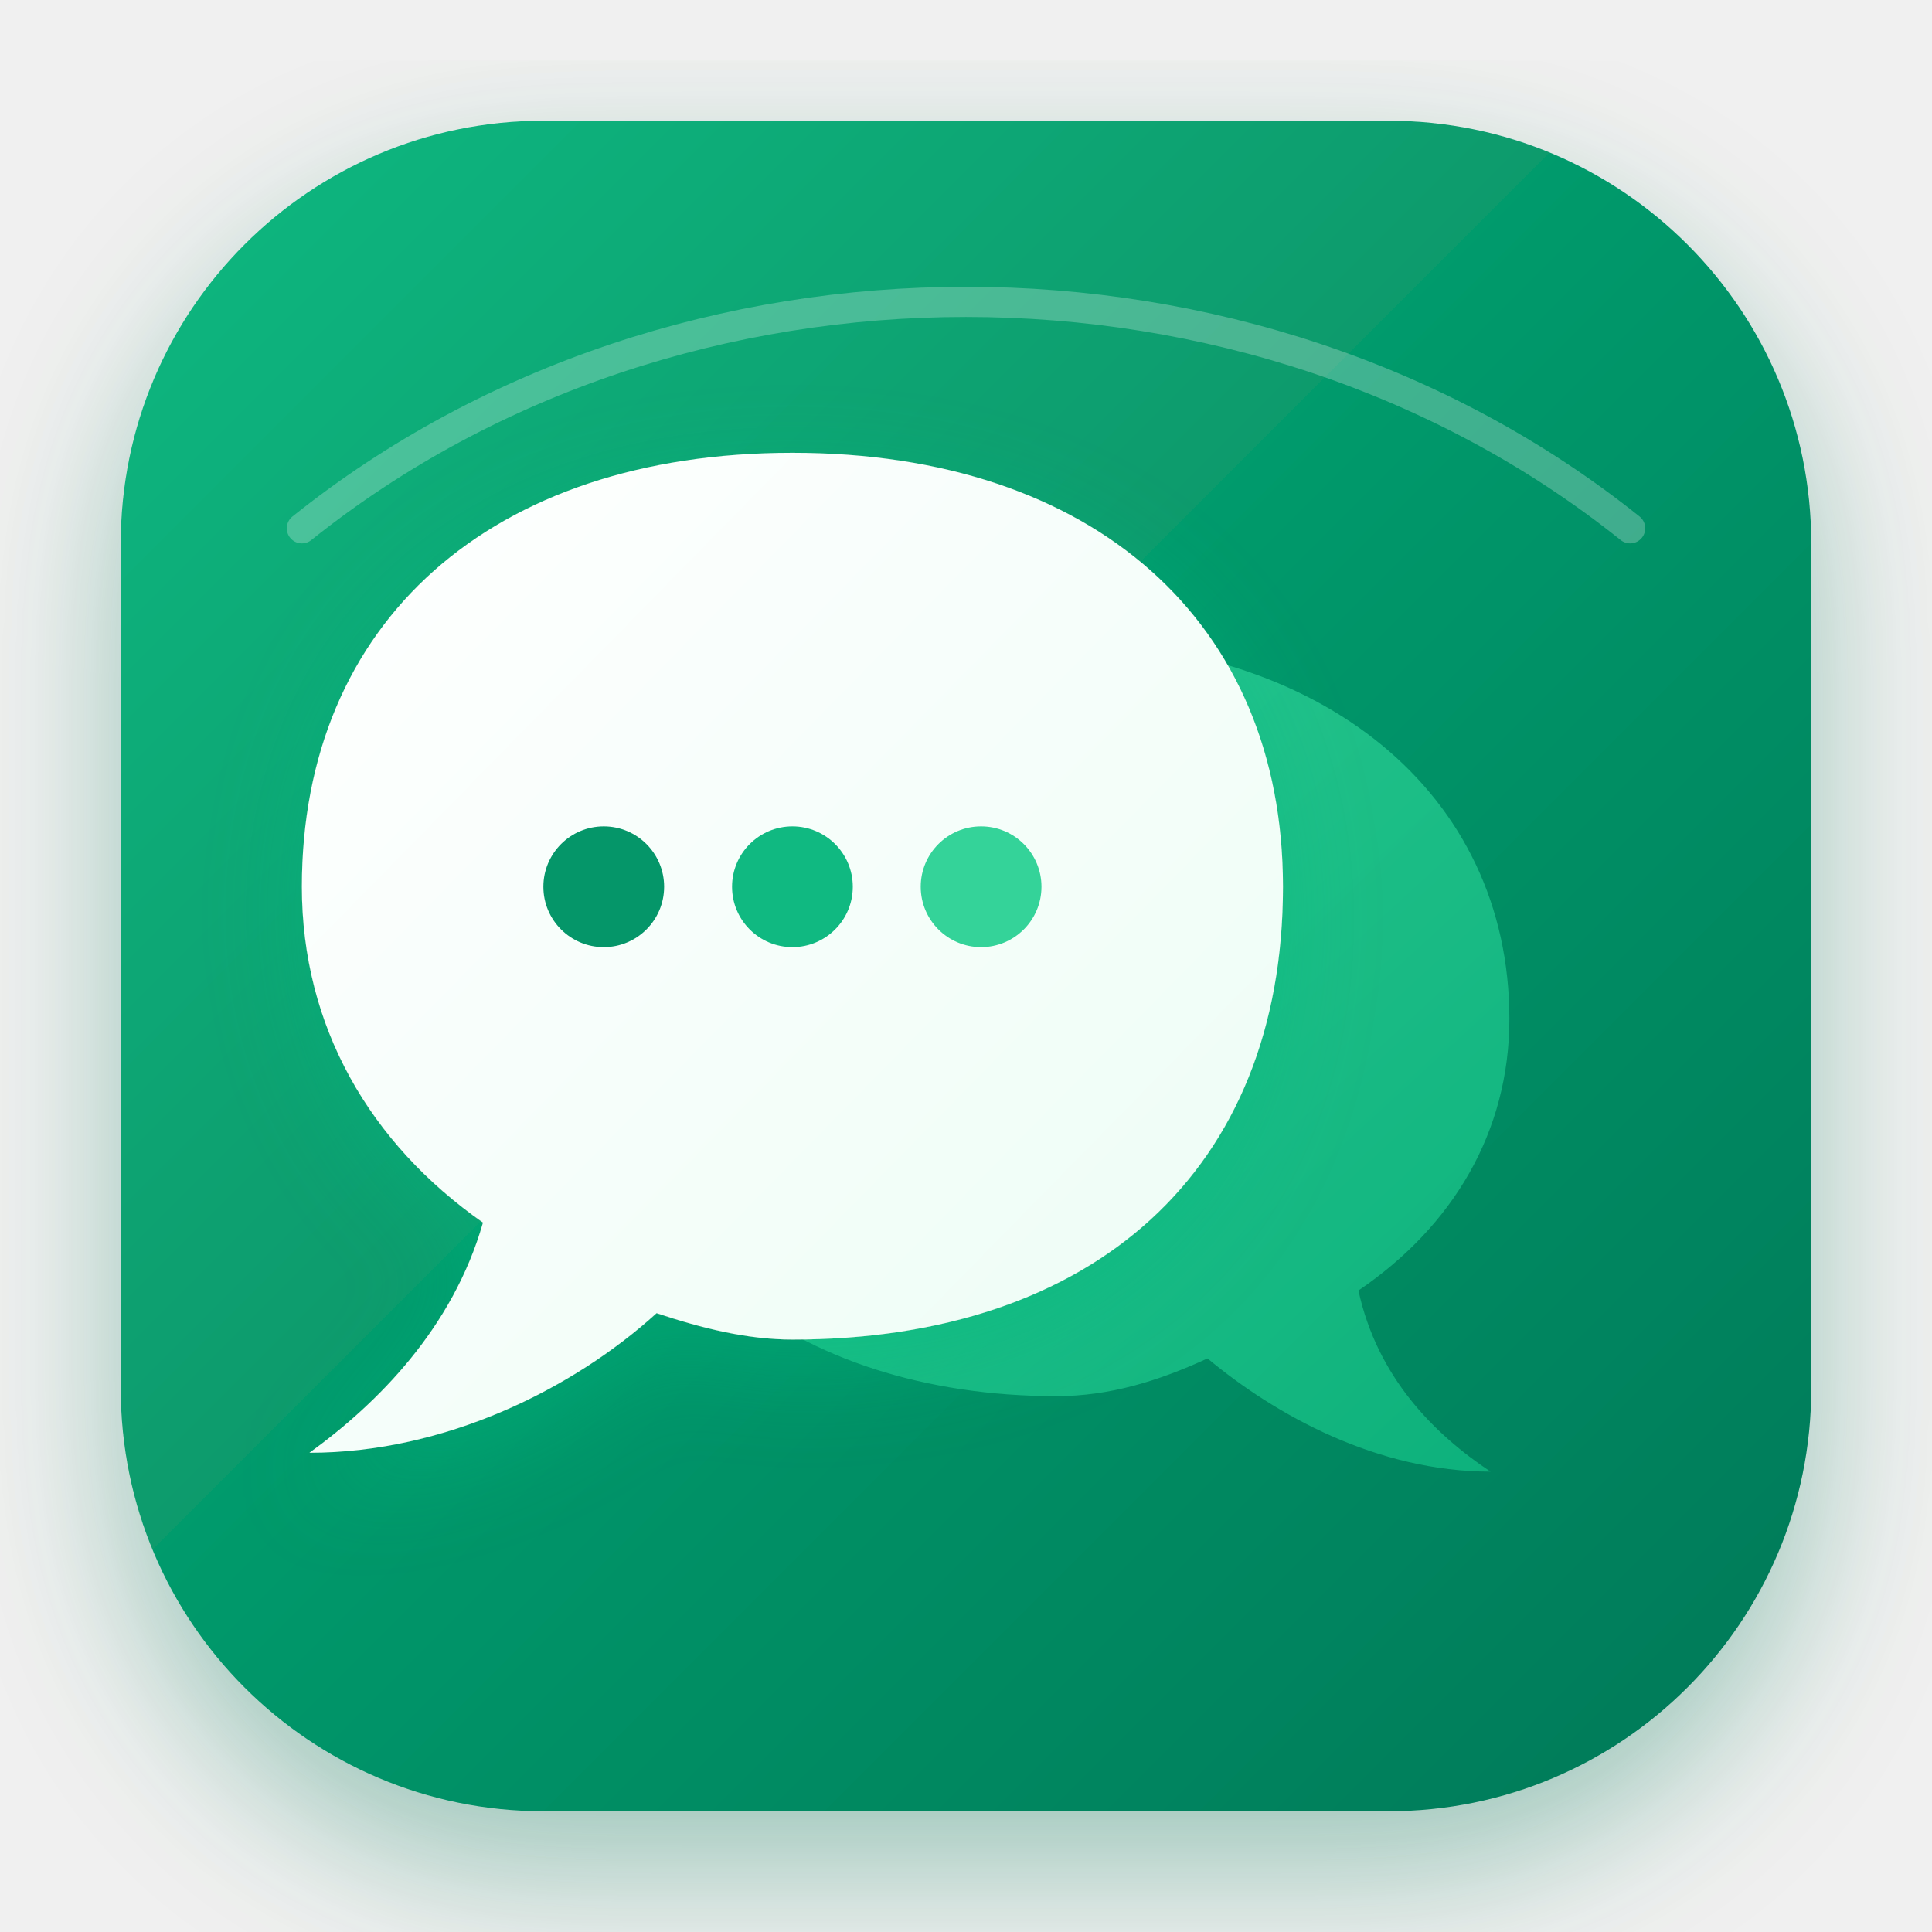
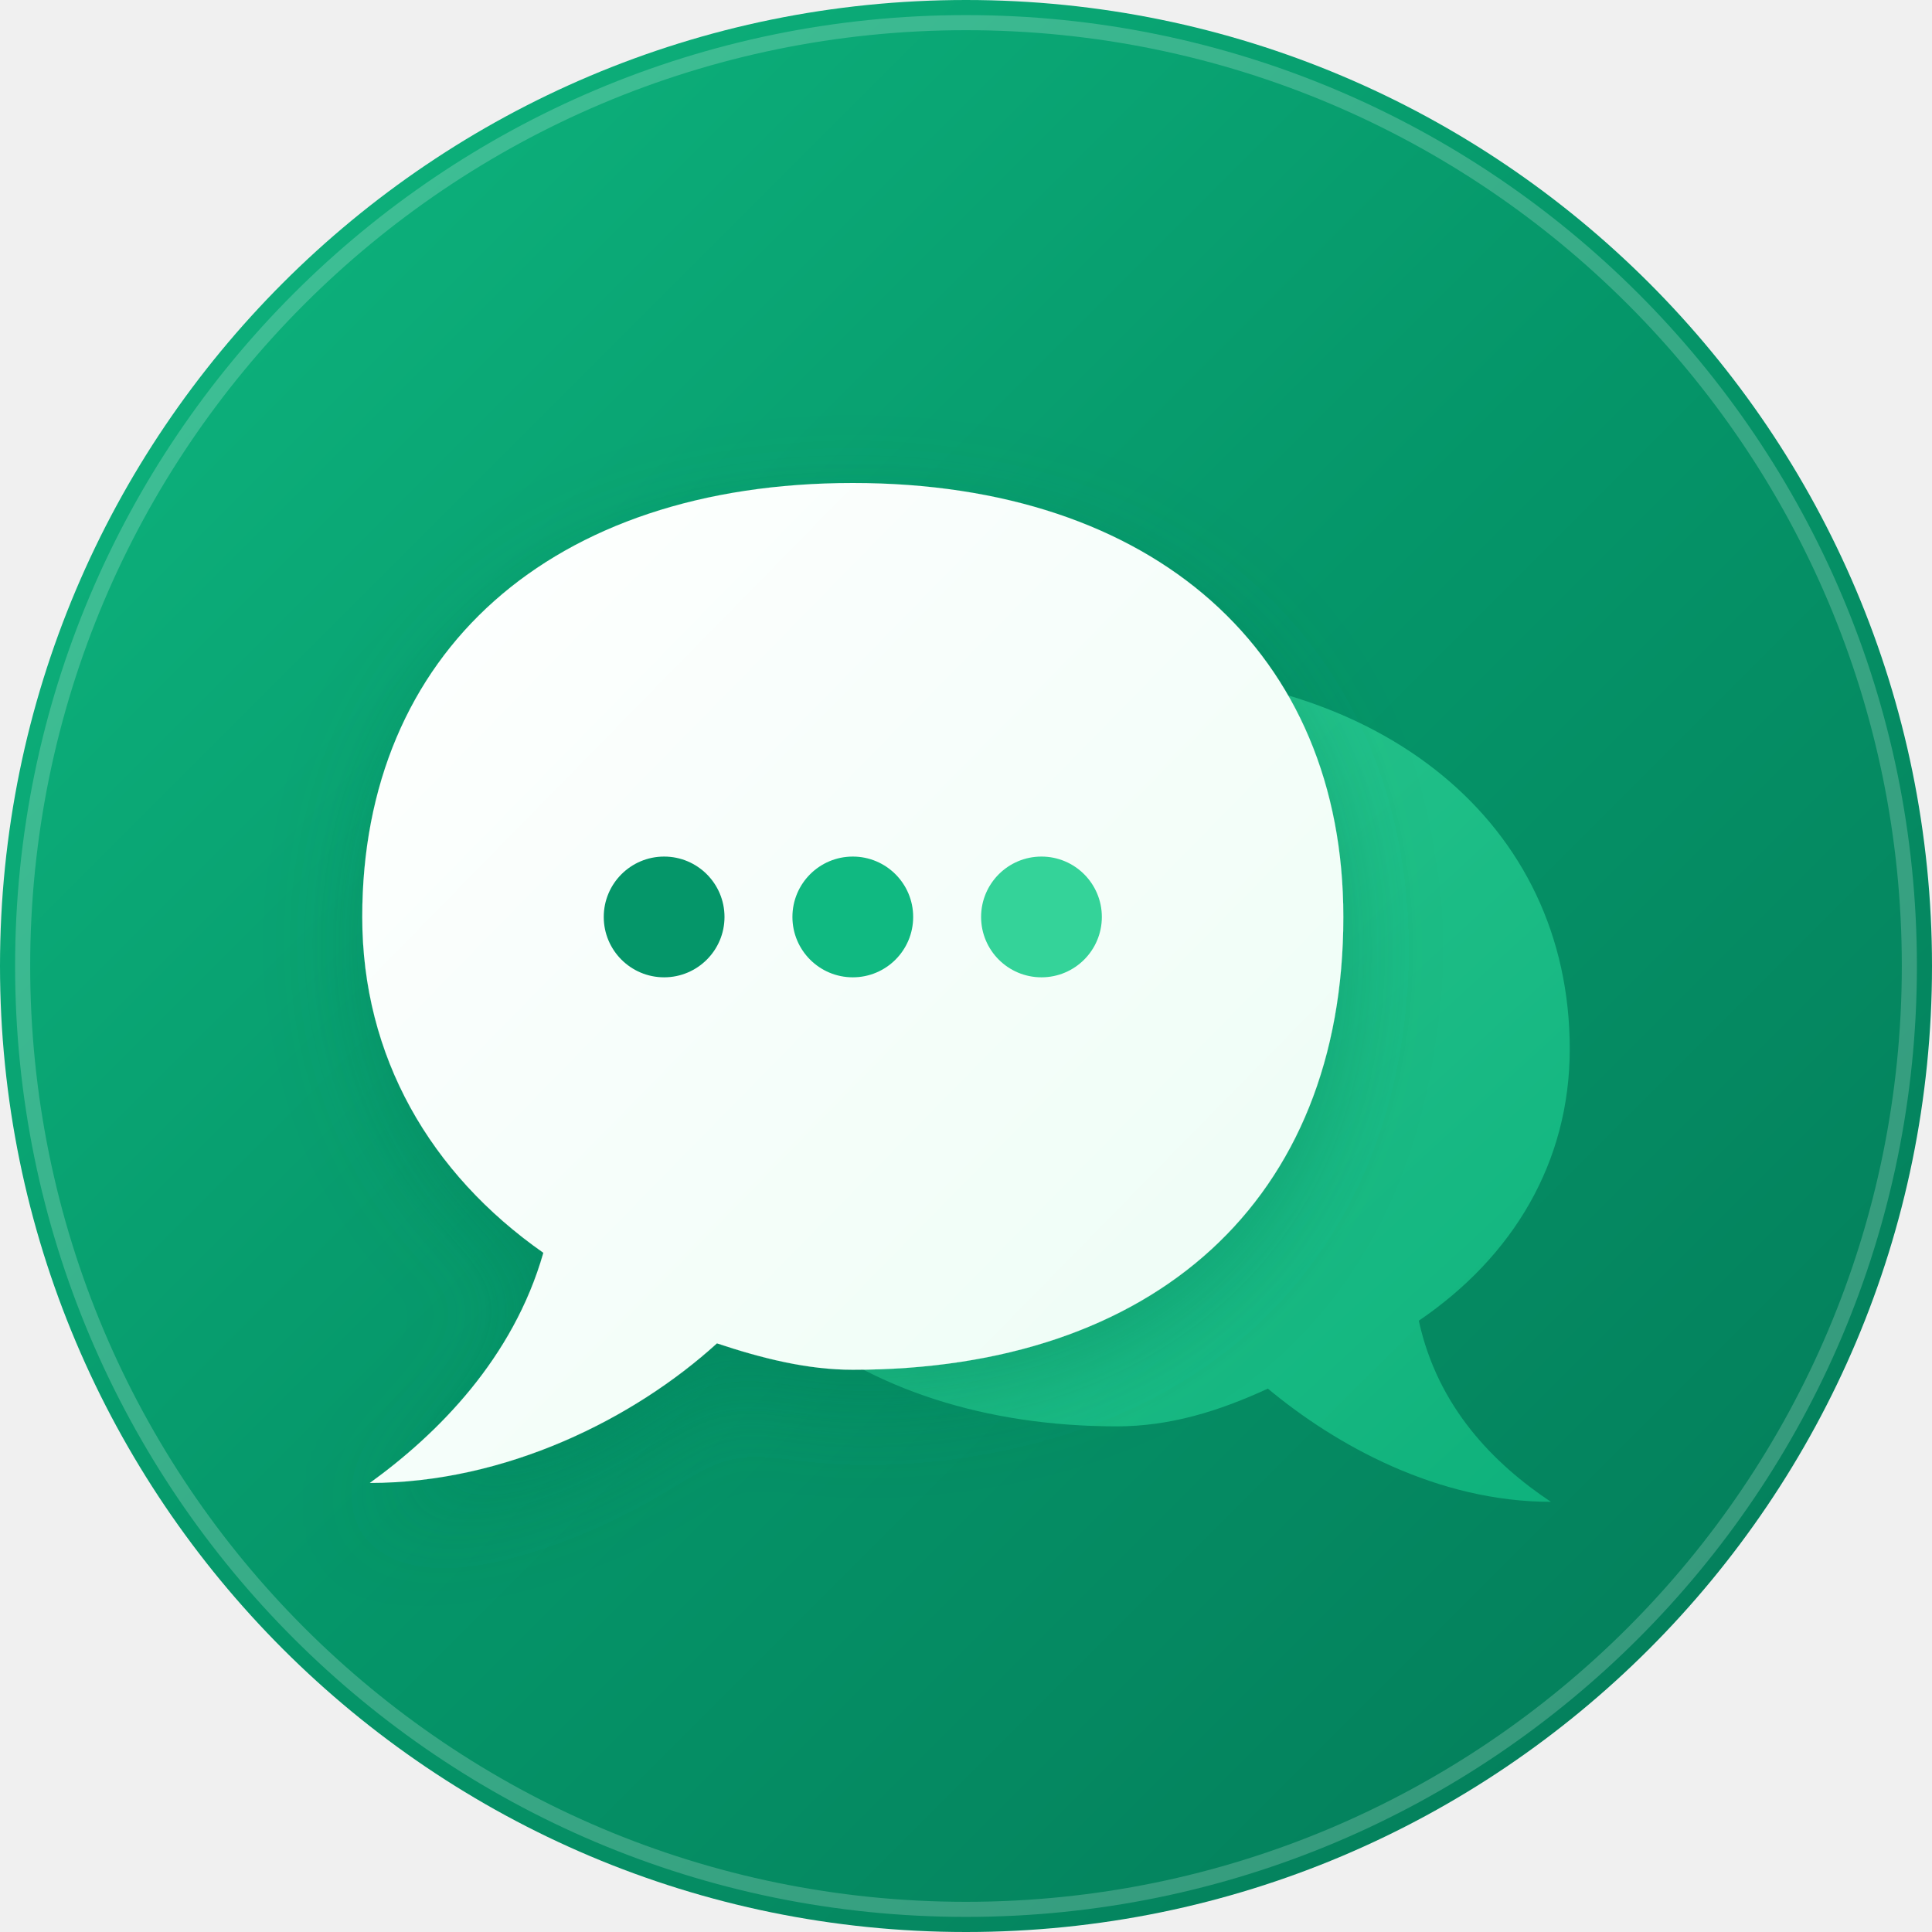
<svg xmlns="http://www.w3.org/2000/svg" viewBox="0 0 512 512" width="512" height="512">
  <defs>
    <linearGradient id="bgGrad" x1="0%" y1="0%" x2="100%" y2="100%">
      <stop offset="0%" stop-color="#10B981" />
      <stop offset="50%" stop-color="#059669" />
      <stop offset="100%" stop-color="#047857" />
    </linearGradient>
    <linearGradient id="bubbleGrad" x1="0%" y1="0%" x2="100%" y2="100%">
      <stop offset="0%" stop-color="#FFFFFF" />
      <stop offset="100%" stop-color="#ECFDF5" />
    </linearGradient>
    <linearGradient id="accentBubble" x1="0%" y1="0%" x2="100%" y2="100%">
      <stop offset="0%" stop-color="#34D399" />
      <stop offset="100%" stop-color="#10B981" />
    </linearGradient>
-     <filter id="shadow" x="-20%" y="-20%" width="140%" height="140%">
-       <feDropShadow dx="0" dy="16" stdDeviation="20" flood-color="#047857" flood-opacity="0.35" />
-     </filter>
    <filter id="glow" x="-20%" y="-20%" width="140%" height="140%">
-       <feDropShadow dx="0" dy="8" stdDeviation="12" flood-color="#10B981" flood-opacity="0.4" />
+       <feDropShadow dx="0" dy="8" stdDeviation="12" flood-color="#047857" flood-opacity="0.35" />
    </filter>
  </defs>
-   <rect x="32" y="32" width="448" height="448" rx="112" fill="url(#bgGrad)" filter="url(#shadow)" />
-   <path d="M 80 140 C 180 60, 332 60, 432 140" fill="none" stroke="#FFFFFF" stroke-width="8" stroke-linecap="round" opacity="0.25" />
-   <path d="M 280 170 C 350 170, 400 210, 400 270 C 400 300, 385 325, 360 342 C 365 365, 380 380, 395 390 C 365 390, 338 375, 320 360 C 307 366, 294 370, 280 370 C 210 370, 160 330, 160 270 C 160 210, 210 170, 280 170 Z" fill="url(#accentBubble)" opacity="0.85" />
-   <path d="M 210 120 C 130 120, 80 165, 80 235 C 80 272, 98 303, 128 324 C 120 352, 100 372, 82 385 C 118 385, 152 368, 174 348 C 186 352, 198 355, 210 355 C 290 355, 340 310, 340 235 C 340 165, 290 120, 210 120 Z" fill="url(#bubbleGrad)" filter="url(#glow)" />
-   <circle cx="160" cy="235" r="16" fill="#059669" />
-   <circle cx="210" cy="235" r="16" fill="#10B981" />
-   <circle cx="260" cy="235" r="16" fill="#34D399" />
+   <circle cx="256" cy="256" r="256" fill="url(#bgGrad)" />
+   <circle cx="256" cy="256" r="250" fill="none" stroke="#FFFFFF" stroke-width="4" opacity="0.2" />
+   <g transform="translate(16, 8)">
+     <path d="M 280 170 C 350 170, 400 210, 400 270 C 400 300, 385 325, 360 342 C 365 365, 380 380, 395 390 C 365 390, 338 375, 320 360 C 307 366, 294 370, 280 370 C 210 370, 160 330, 160 270 C 160 210, 210 170, 280 170 Z" fill="url(#accentBubble)" opacity="0.85" />
+     <path d="M 210 120 C 130 120, 80 165, 80 235 C 80 272, 98 303, 128 324 C 120 352, 100 372, 82 385 C 118 385, 152 368, 174 348 C 186 352, 198 355, 210 355 C 290 355, 340 310, 340 235 C 340 165, 290 120, 210 120 Z" fill="url(#bubbleGrad)" filter="url(#glow)" />
+     <circle cx="160" cy="235" r="16" fill="#059669" />
+     <circle cx="210" cy="235" r="16" fill="#10B981" />
+     <circle cx="260" cy="235" r="16" fill="#34D399" />
+   </g>
</svg>
